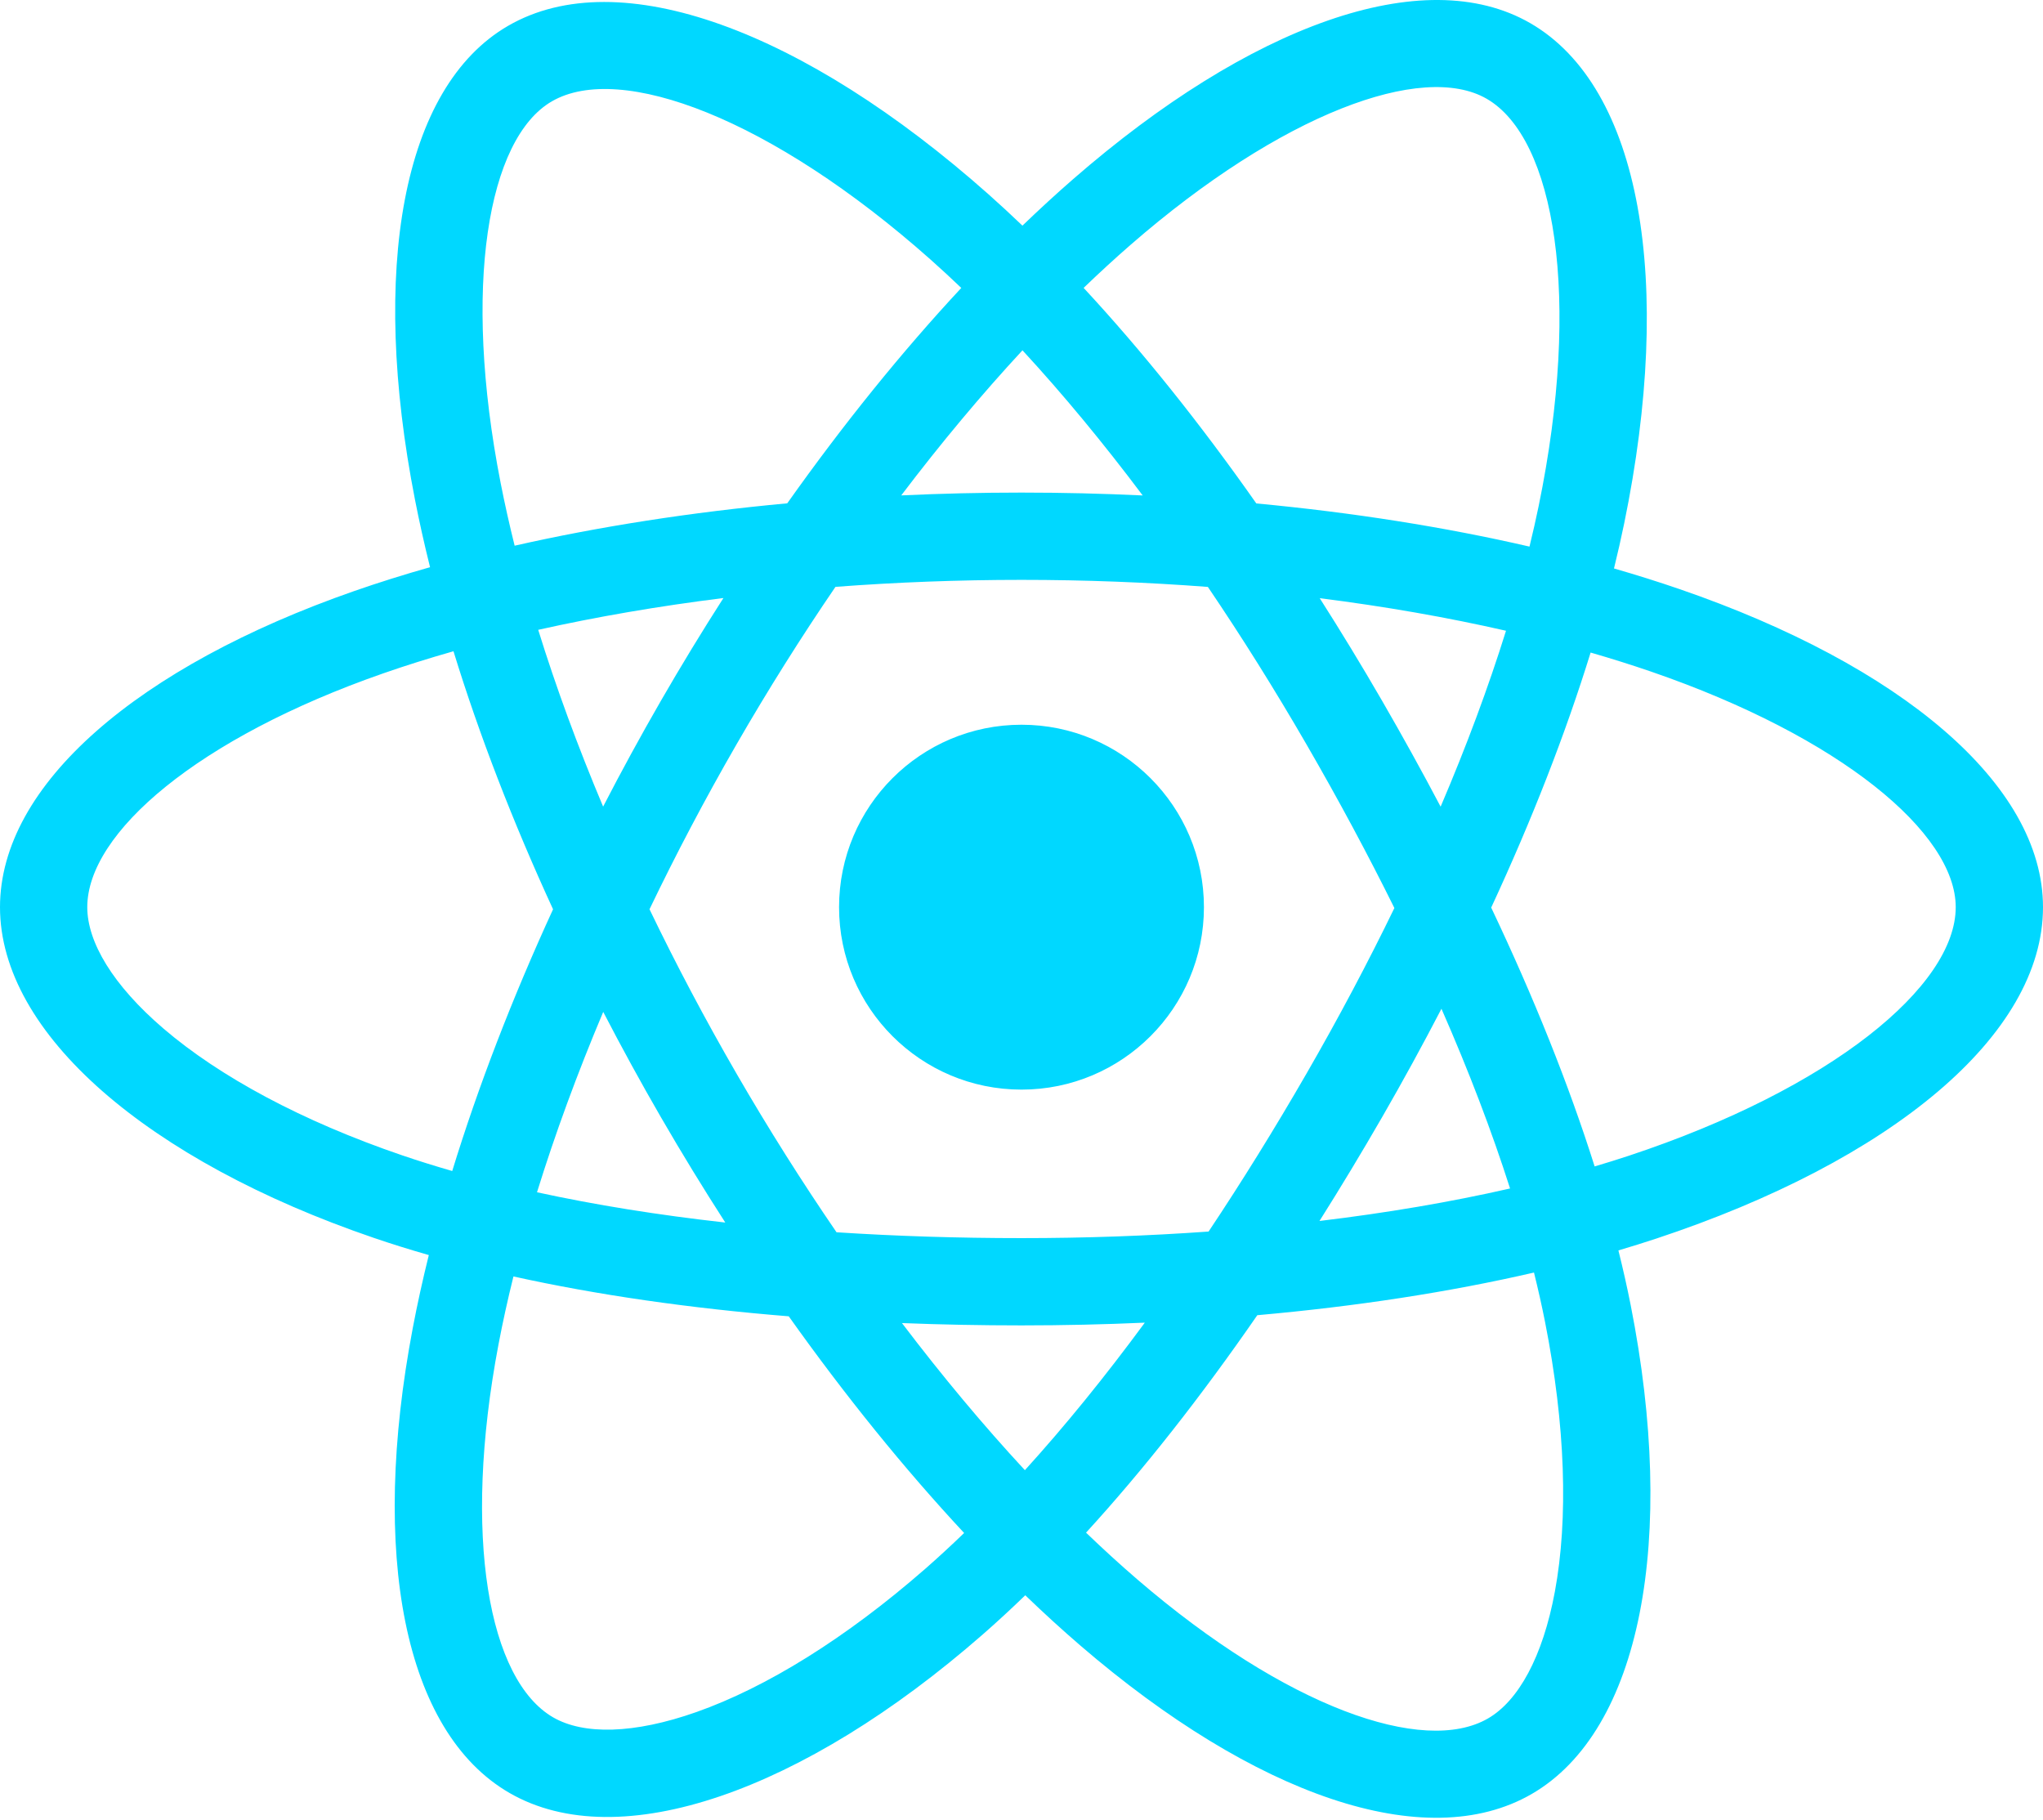
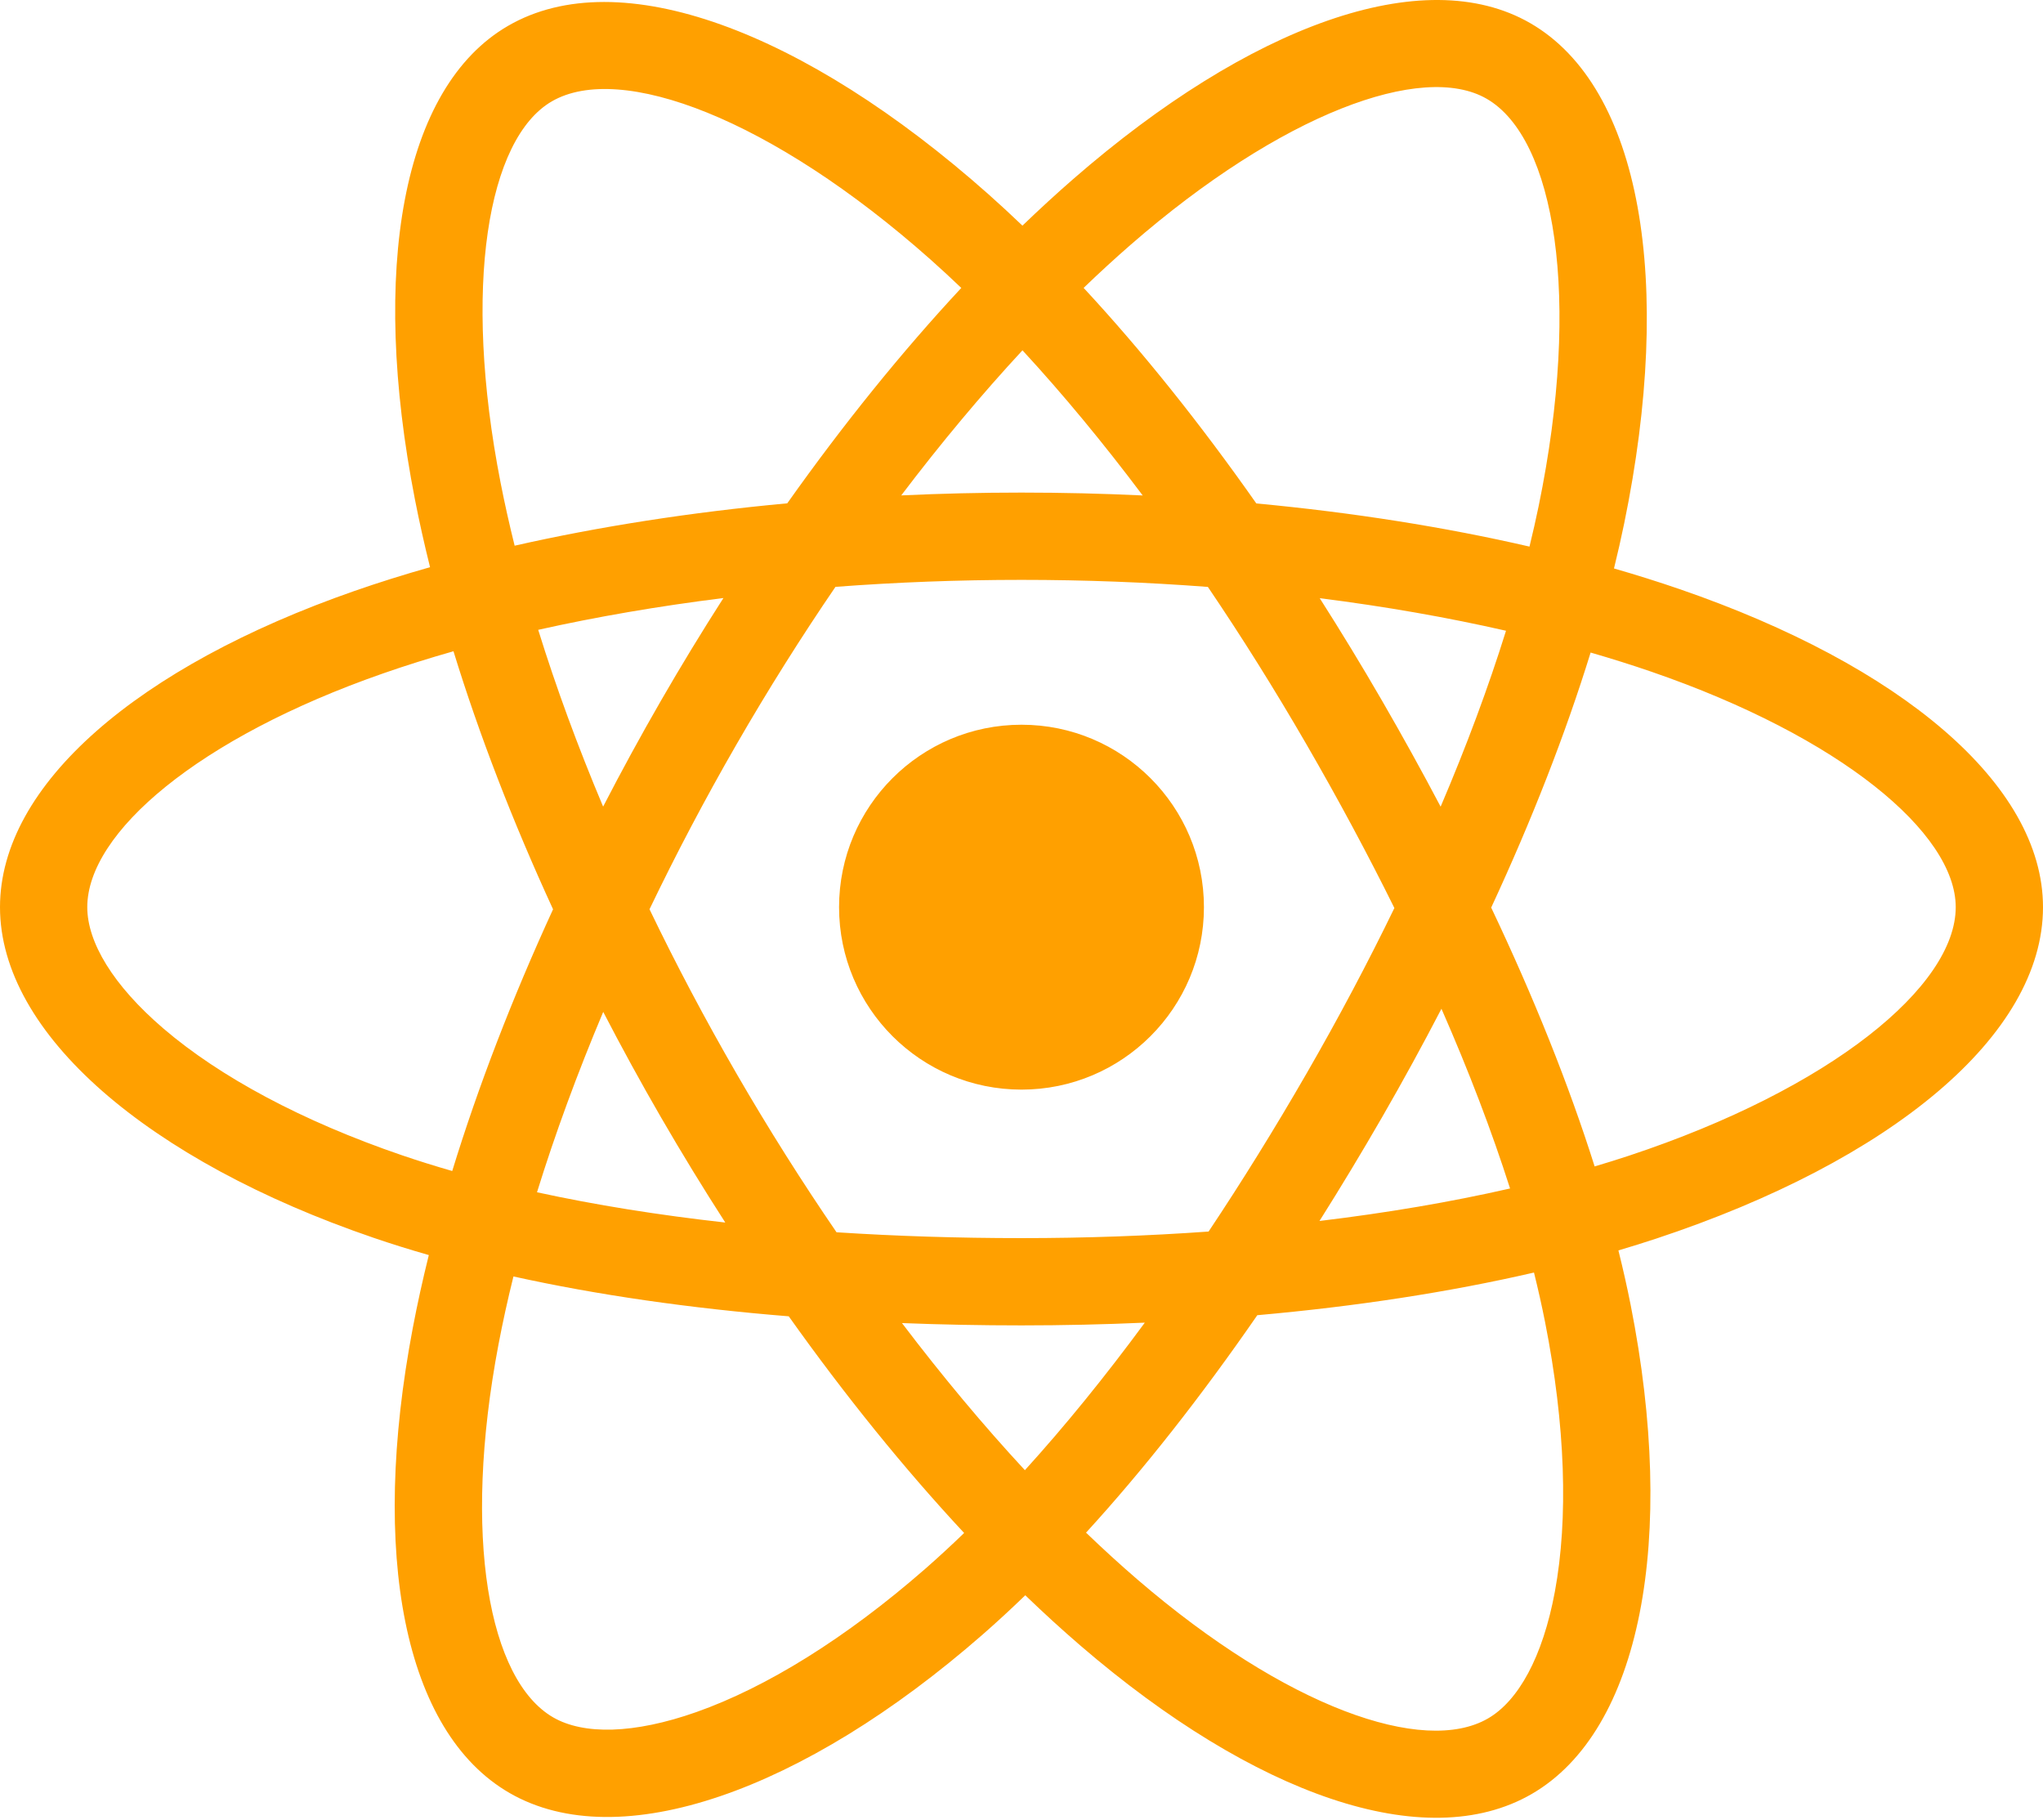
<svg xmlns="http://www.w3.org/2000/svg" width="256" height="228" viewBox="0 0 256 228" fill="none">
-   <path d="M210.483 73.824C207.828 72.91 205.076 72.045 202.242 71.227C202.708 69.326 203.136 67.45 203.516 65.606C209.754 35.325 205.675 10.93 191.747 2.898C178.392 -4.803 156.551 3.227 134.493 22.424C132.372 24.27 130.245 26.224 128.118 28.272C126.702 26.917 125.287 25.608 123.877 24.355C100.759 3.829 77.587 -4.822 63.673 3.233C50.33 10.957 46.379 33.89 51.995 62.588C52.537 65.36 53.171 68.191 53.887 71.069C50.608 72 47.442 72.992 44.413 74.048C17.309 83.497 0 98.307 0 113.668C0 129.533 18.582 145.446 46.812 155.095C49.039 155.857 51.351 156.577 53.733 157.26C52.96 160.373 52.288 163.423 51.723 166.398C46.369 194.598 50.55 216.989 63.857 224.664C77.601 232.59 100.669 224.443 123.13 204.809C124.906 203.257 126.687 201.611 128.472 199.886C130.786 202.114 133.095 204.222 135.393 206.2C157.15 224.922 178.638 232.482 191.932 224.786C205.663 216.837 210.126 192.783 204.332 163.518C203.89 161.283 203.375 159 202.797 156.676C204.417 156.197 206.007 155.702 207.557 155.188C236.905 145.465 256 129.745 256 113.668C256 98.251 238.132 83.342 210.483 73.824ZM204.118 144.808C202.718 145.271 201.282 145.719 199.818 146.153C196.578 135.896 192.206 124.99 186.855 113.721C191.961 102.721 196.165 91.954 199.314 81.764C201.933 82.522 204.474 83.321 206.924 84.164C230.613 92.32 245.064 104.377 245.064 113.668C245.064 123.564 229.458 136.411 204.118 144.808ZM193.604 165.642C196.166 178.583 196.531 190.283 194.835 199.429C193.31 207.648 190.244 213.127 186.452 215.322C178.385 219.991 161.132 213.921 142.525 197.91C140.392 196.074 138.244 194.115 136.088 192.04C143.302 184.151 150.511 174.98 157.547 164.794C169.923 163.696 181.615 161.9 192.218 159.449C192.74 161.556 193.204 163.622 193.604 165.642ZM87.276 214.515C79.394 217.298 73.116 217.378 69.321 215.19C61.246 210.533 57.889 192.554 62.468 168.438C62.993 165.676 63.617 162.839 64.337 159.939C74.823 162.258 86.43 163.927 98.835 164.933C105.919 174.9 113.336 184.061 120.811 192.083C119.178 193.659 117.551 195.16 115.934 196.575C106.001 205.257 96.048 211.417 87.276 214.515ZM50.349 144.747C37.866 140.48 27.557 134.935 20.491 128.884C14.142 123.447 10.936 118.048 10.936 113.668C10.936 104.346 24.834 92.456 48.012 84.375C50.825 83.394 53.769 82.47 56.824 81.602C60.028 92.022 64.23 102.917 69.301 113.934C64.164 125.115 59.902 136.183 56.667 146.726C54.489 146.099 52.379 145.441 50.349 144.747ZM62.727 60.488C57.916 35.9 61.111 17.353 69.152 12.698C77.716 7.74 96.654 14.809 116.615 32.533C117.891 33.666 119.172 34.851 120.456 36.078C113.018 44.065 105.669 53.157 98.648 63.066C86.608 64.181 75.083 65.974 64.487 68.375C63.821 65.695 63.231 63.062 62.727 60.488ZM173.154 87.755C170.621 83.38 168.02 79.108 165.369 74.952C173.537 75.985 181.363 77.356 188.712 79.033C186.506 86.104 183.756 93.498 180.519 101.077C178.196 96.668 175.74 92.223 173.154 87.755ZM128.122 43.894C133.166 49.359 138.218 55.46 143.187 62.08C138.18 61.844 133.111 61.721 128 61.721C122.937 61.721 117.906 61.841 112.93 62.074C117.904 55.515 122.999 49.422 128.122 43.894ZM82.802 87.831C80.272 92.218 77.861 96.639 75.575 101.069C72.391 93.516 69.666 86.089 67.441 78.917C74.745 77.283 82.534 75.946 90.65 74.933C87.961 79.127 85.339 83.43 82.802 87.83V87.831ZM90.883 153.183C82.498 152.247 74.592 150.98 67.29 149.39C69.551 142.091 72.335 134.505 75.588 126.79C77.879 131.216 80.299 135.638 82.845 140.036H82.846C85.439 144.515 88.126 148.904 90.883 153.183ZM128.425 184.213C123.241 178.621 118.071 172.434 113.022 165.78C117.924 165.972 122.921 166.071 128 166.071C133.218 166.071 138.376 165.953 143.453 165.727C138.468 172.501 133.435 178.697 128.425 184.213ZM180.623 126.396C184.045 134.195 186.929 141.741 189.219 148.916C181.797 150.61 173.783 151.974 165.339 152.987C167.997 148.776 170.62 144.43 173.198 139.961C175.805 135.438 178.282 130.909 180.623 126.396ZM163.725 134.497C159.723 141.436 155.614 148.059 151.444 154.312C143.847 154.855 135.999 155.135 128 155.135C120.033 155.135 112.284 154.887 104.822 154.403C100.483 148.068 96.285 141.425 92.309 134.557H92.31C88.344 127.707 84.694 120.799 81.387 113.93C84.693 107.046 88.334 100.13 92.277 93.293L92.276 93.294C96.229 86.439 100.39 79.828 104.689 73.533C112.302 72.957 120.11 72.657 128 72.657H128C135.926 72.657 143.743 72.96 151.354 73.54C155.587 79.789 159.72 86.378 163.689 93.235C167.703 100.169 171.39 107.038 174.725 113.775C171.4 120.628 167.721 127.567 163.725 134.497ZM186.285 12.373C194.857 17.317 198.191 37.254 192.805 63.399C192.461 65.067 192.075 66.766 191.654 68.488C181.033 66.037 169.5 64.214 157.425 63.081C150.391 53.064 143.102 43.957 135.785 36.073C137.752 34.181 139.716 32.376 141.673 30.673C160.572 14.226 178.237 7.732 186.285 12.373ZM128 90.808C140.625 90.808 150.86 101.043 150.86 113.668C150.86 126.293 140.625 136.528 128 136.528C115.375 136.528 105.14 126.293 105.14 113.668C105.14 101.043 115.375 90.808 128 90.808Z" fill="#00D8FF" />
+   <path d="M210.483 73.824C207.828 72.91 205.076 72.045 202.242 71.227C202.708 69.326 203.136 67.45 203.516 65.606C209.754 35.325 205.675 10.93 191.747 2.898C178.392 -4.803 156.551 3.227 134.493 22.424C132.372 24.27 130.245 26.224 128.118 28.272C126.702 26.917 125.287 25.608 123.877 24.355C100.759 3.829 77.587 -4.822 63.673 3.233C50.33 10.957 46.379 33.89 51.995 62.588C52.537 65.36 53.171 68.191 53.887 71.069C50.608 72 47.442 72.992 44.413 74.048C17.309 83.497 0 98.307 0 113.668C0 129.533 18.582 145.446 46.812 155.095C49.039 155.857 51.351 156.577 53.733 157.26C52.96 160.373 52.288 163.423 51.723 166.398C46.369 194.598 50.55 216.989 63.857 224.664C77.601 232.59 100.669 224.443 123.13 204.809C124.906 203.257 126.687 201.611 128.472 199.886C130.786 202.114 133.095 204.222 135.393 206.2C157.15 224.922 178.638 232.482 191.932 224.786C205.663 216.837 210.126 192.783 204.332 163.518C203.89 161.283 203.375 159 202.797 156.676C204.417 156.197 206.007 155.702 207.557 155.188C236.905 145.465 256 129.745 256 113.668C256 98.251 238.132 83.342 210.483 73.824ZM204.118 144.808C202.718 145.271 201.282 145.719 199.818 146.153C196.578 135.896 192.206 124.99 186.855 113.721C191.961 102.721 196.165 91.954 199.314 81.764C201.933 82.522 204.474 83.321 206.924 84.164C230.613 92.32 245.064 104.377 245.064 113.668C245.064 123.564 229.458 136.411 204.118 144.808ZM193.604 165.642C196.166 178.583 196.531 190.283 194.835 199.429C193.31 207.648 190.244 213.127 186.452 215.322C178.385 219.991 161.132 213.921 142.525 197.91C140.392 196.074 138.244 194.115 136.088 192.04C143.302 184.151 150.511 174.98 157.547 164.794C169.923 163.696 181.615 161.9 192.218 159.449C192.74 161.556 193.204 163.622 193.604 165.642ZM87.276 214.515C79.394 217.298 73.116 217.378 69.321 215.19C61.246 210.533 57.889 192.554 62.468 168.438C62.993 165.676 63.617 162.839 64.337 159.939C74.823 162.258 86.43 163.927 98.835 164.933C105.919 174.9 113.336 184.061 120.811 192.083C119.178 193.659 117.551 195.16 115.934 196.575C106.001 205.257 96.048 211.417 87.276 214.515ZM50.349 144.747C37.866 140.48 27.557 134.935 20.491 128.884C14.142 123.447 10.936 118.048 10.936 113.668C10.936 104.346 24.834 92.456 48.012 84.375C50.825 83.394 53.769 82.47 56.824 81.602C60.028 92.022 64.23 102.917 69.301 113.934C64.164 125.115 59.902 136.183 56.667 146.726C54.489 146.099 52.379 145.441 50.349 144.747ZM62.727 60.488C57.916 35.9 61.111 17.353 69.152 12.698C77.716 7.74 96.654 14.809 116.615 32.533C117.891 33.666 119.172 34.851 120.456 36.078C113.018 44.065 105.669 53.157 98.648 63.066C86.608 64.181 75.083 65.974 64.487 68.375C63.821 65.695 63.231 63.062 62.727 60.488ZM173.154 87.755C170.621 83.38 168.02 79.108 165.369 74.952C173.537 75.985 181.363 77.356 188.712 79.033C186.506 86.104 183.756 93.498 180.519 101.077C178.196 96.668 175.74 92.223 173.154 87.755ZM128.122 43.894C133.166 49.359 138.218 55.46 143.187 62.08C138.18 61.844 133.111 61.721 128 61.721C122.937 61.721 117.906 61.841 112.93 62.074C117.904 55.515 122.999 49.422 128.122 43.894ZM82.802 87.831C80.272 92.218 77.861 96.639 75.575 101.069C72.391 93.516 69.666 86.089 67.441 78.917C74.745 77.283 82.534 75.946 90.65 74.933C87.961 79.127 85.339 83.43 82.802 87.83V87.831ZM90.883 153.183C82.498 152.247 74.592 150.98 67.29 149.39C69.551 142.091 72.335 134.505 75.588 126.79C77.879 131.216 80.299 135.638 82.845 140.036H82.846C85.439 144.515 88.126 148.904 90.883 153.183ZM128.425 184.213C123.241 178.621 118.071 172.434 113.022 165.78C117.924 165.972 122.921 166.071 128 166.071C133.218 166.071 138.376 165.953 143.453 165.727C138.468 172.501 133.435 178.697 128.425 184.213ZM180.623 126.396C184.045 134.195 186.929 141.741 189.219 148.916C181.797 150.61 173.783 151.974 165.339 152.987C167.997 148.776 170.62 144.43 173.198 139.961C175.805 135.438 178.282 130.909 180.623 126.396ZM163.725 134.497C159.723 141.436 155.614 148.059 151.444 154.312C143.847 154.855 135.999 155.135 128 155.135C120.033 155.135 112.284 154.887 104.822 154.403C100.483 148.068 96.285 141.425 92.309 134.557H92.31C88.344 127.707 84.694 120.799 81.387 113.93C84.693 107.046 88.334 100.13 92.277 93.293L92.276 93.294C96.229 86.439 100.39 79.828 104.689 73.533C112.302 72.957 120.11 72.657 128 72.657H128C135.926 72.657 143.743 72.96 151.354 73.54C155.587 79.789 159.72 86.378 163.689 93.235C167.703 100.169 171.39 107.038 174.725 113.775C171.4 120.628 167.721 127.567 163.725 134.497ZM186.285 12.373C194.857 17.317 198.191 37.254 192.805 63.399C192.461 65.067 192.075 66.766 191.654 68.488C181.033 66.037 169.5 64.214 157.425 63.081C150.391 53.064 143.102 43.957 135.785 36.073C137.752 34.181 139.716 32.376 141.673 30.673C160.572 14.226 178.237 7.732 186.285 12.373ZM128 90.808C140.625 90.808 150.86 101.043 150.86 113.668C150.86 126.293 140.625 136.528 128 136.528C115.375 136.528 105.14 126.293 105.14 113.668C105.14 101.043 115.375 90.808 128 90.808Z" fill="#FFA000" />
</svg>
